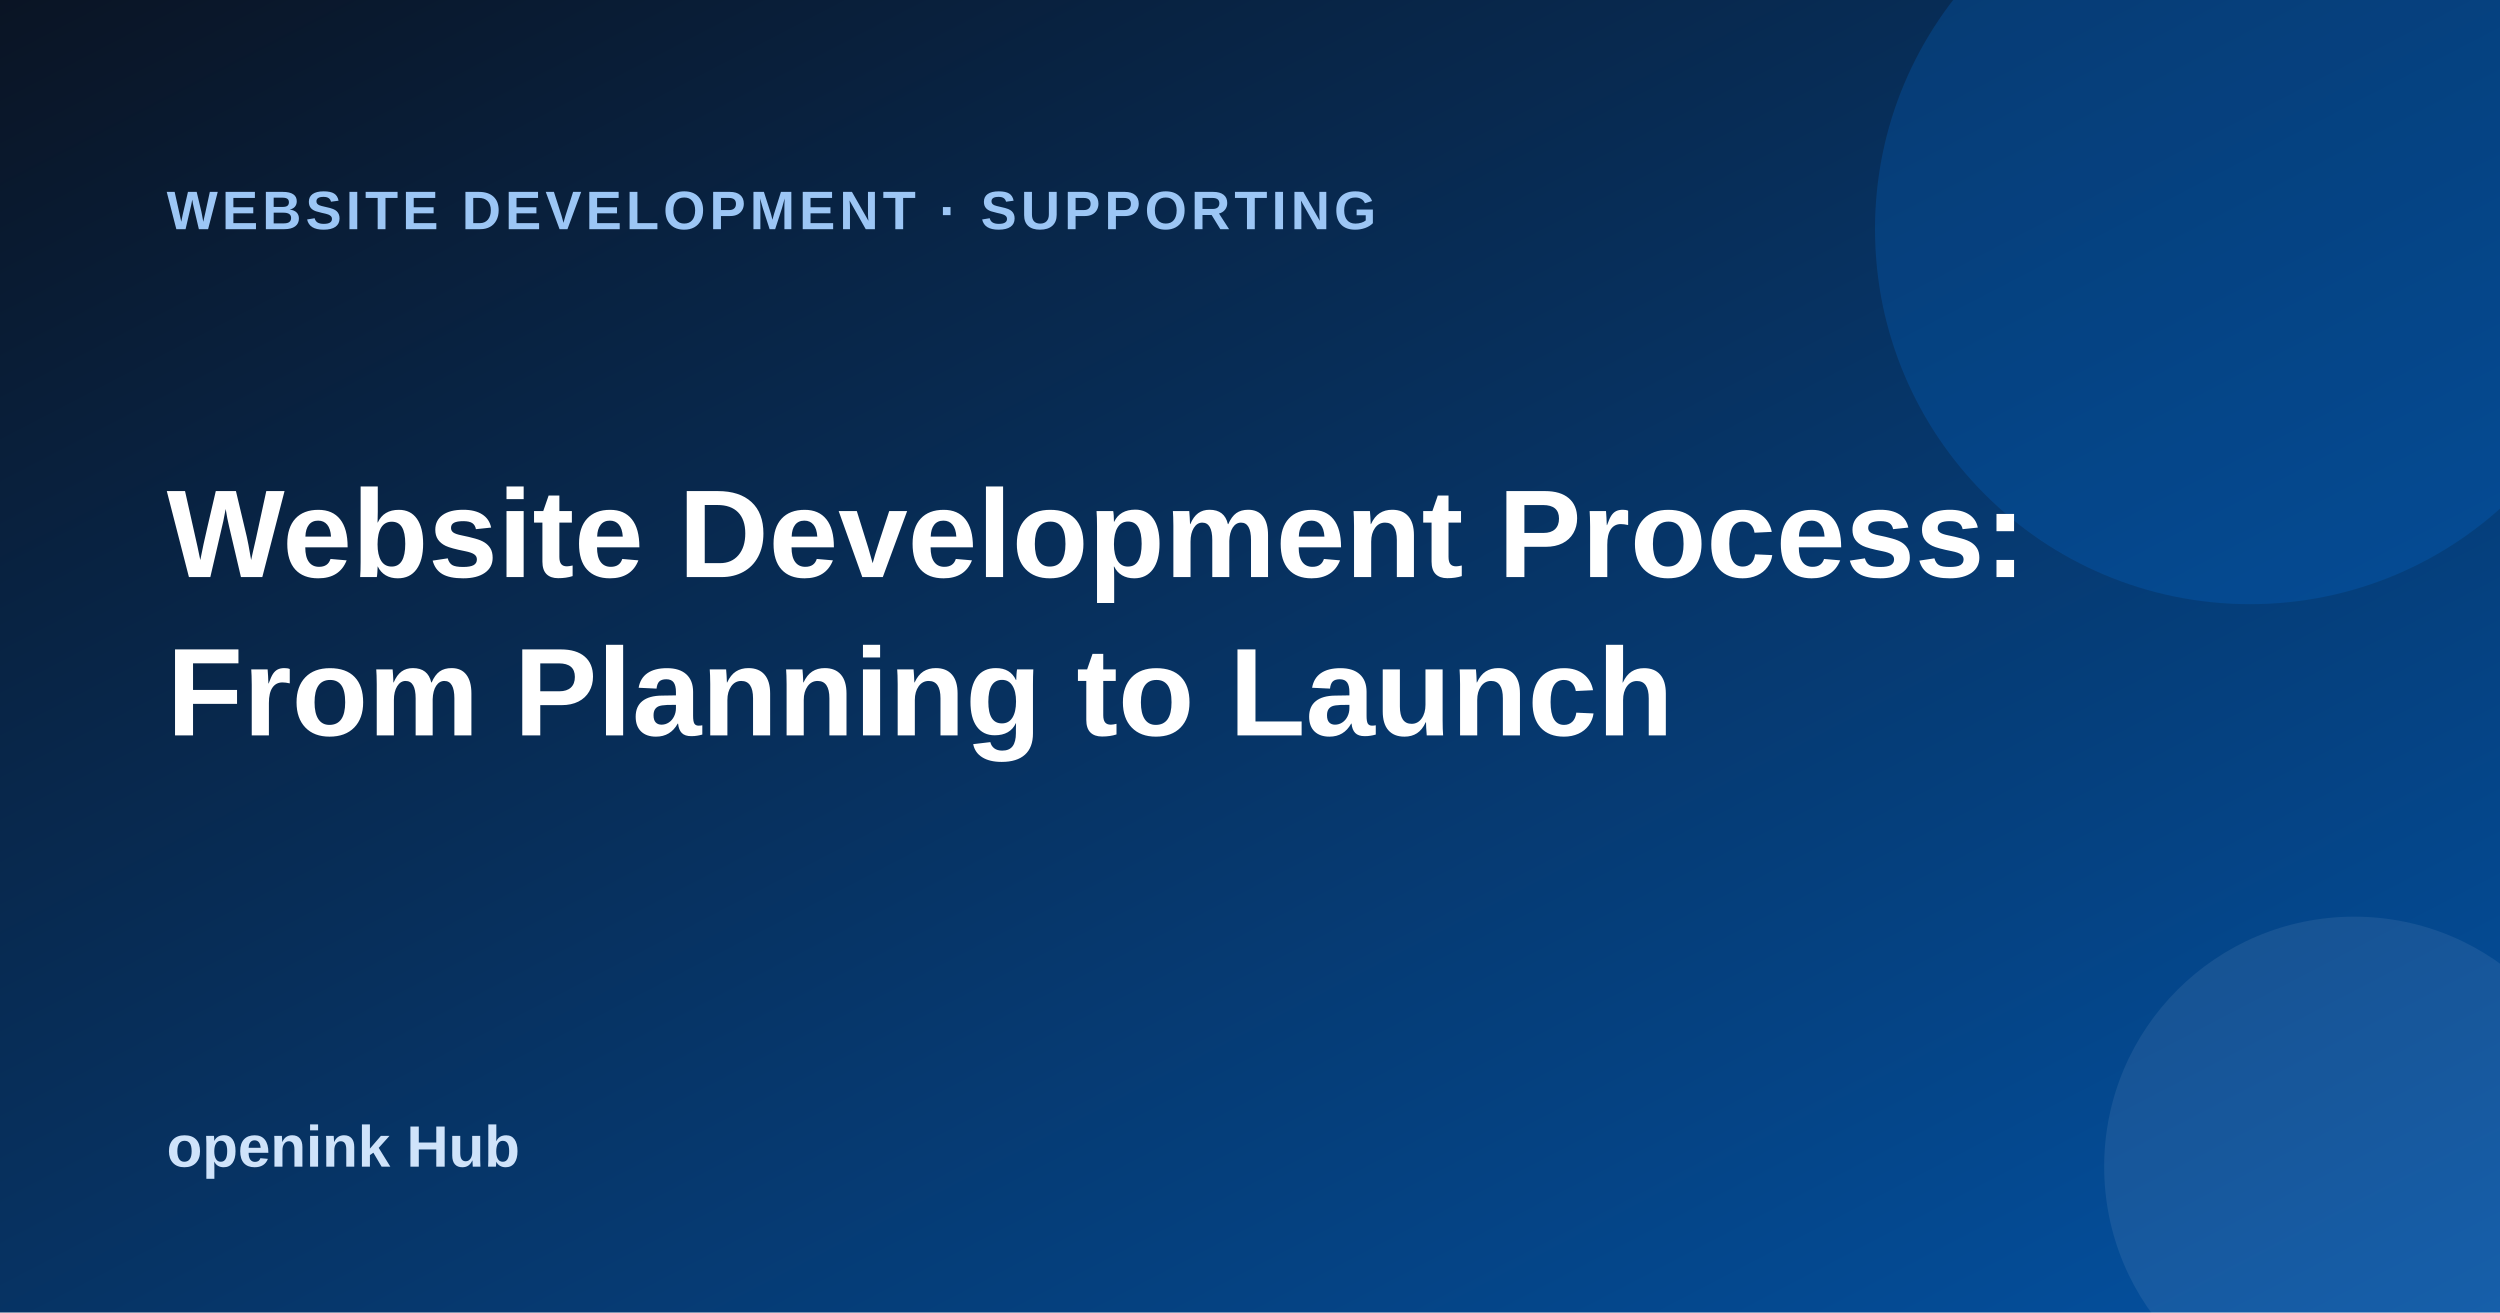
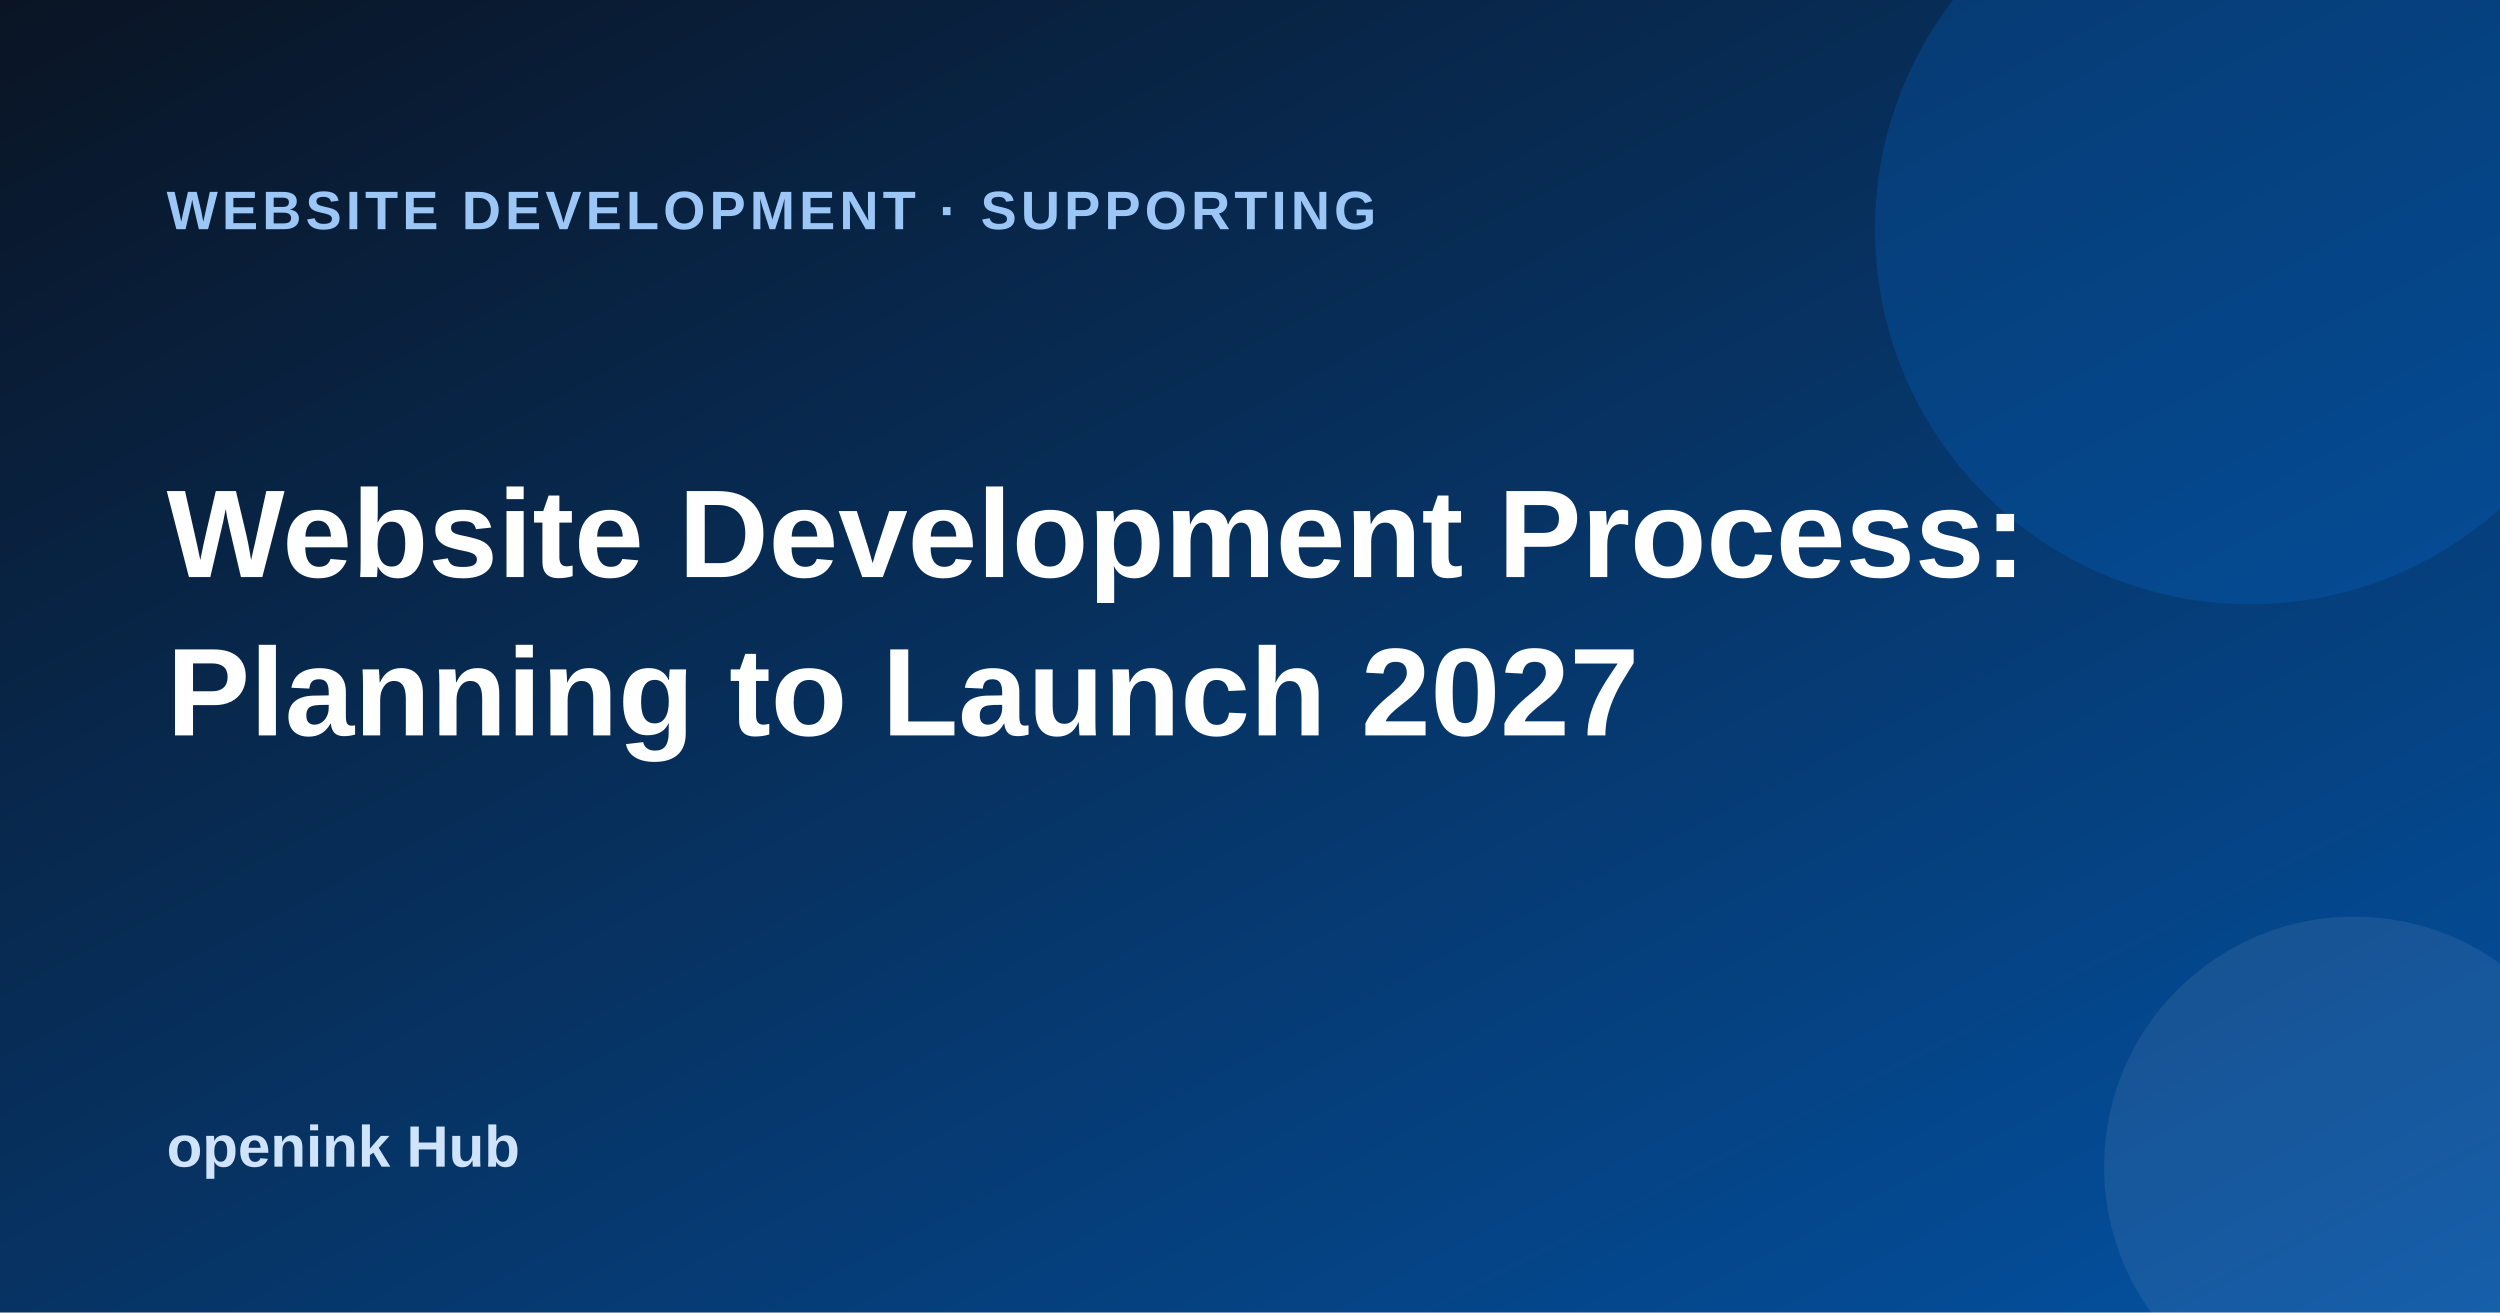
- <svg xmlns="http://www.w3.org/2000/svg" width="1200" height="630" viewBox="0 0 1200 630" role="img" aria-label="Website Development Process: From Planning to Launch">
+ <svg xmlns="http://www.w3.org/2000/svg" width="1200" height="630" viewBox="0 0 1200 630" role="img" aria-label="Website Development Process: Planning to Launch 2027">
  <defs>
    <linearGradient id="g" x1="0" y1="0" x2="1" y2="1">
      <stop offset="0" stop-color="#0a1424" />
      <stop offset="1" stop-color="#0352a3" />
    </linearGradient>
  </defs>
  <rect width="1200" height="630" fill="url(#g)" />
  <circle cx="1080" cy="110" r="180" fill="#046bd2" opacity=".25" />
  <circle cx="1130" cy="560" r="120" fill="#eef5fd" opacity=".08" />
  <text x="80" y="110" fill="#9cc6f5" font-family="Segoe UI,Arial,sans-serif" font-size="26" font-weight="600" letter-spacing="2">WEBSITE DEVELOPMENT · SUPPORTING</text>
  <text x="80" y="277" fill="#fff" font-family="Segoe UI,Arial,sans-serif" font-size="60" font-weight="700">Website Development Process:</text>
-   <text x="80" y="353" fill="#fff" font-family="Segoe UI,Arial,sans-serif" font-size="60" font-weight="700">From Planning to Launch</text>
+   <text x="80" y="353" fill="#fff" font-family="Segoe UI,Arial,sans-serif" font-size="60" font-weight="700">Planning to Launch 2027</text>
  <text x="80" y="560" fill="#cfe3fa" font-family="Segoe UI,Arial,sans-serif" font-size="28" font-weight="600">openink Hub</text>
</svg>
